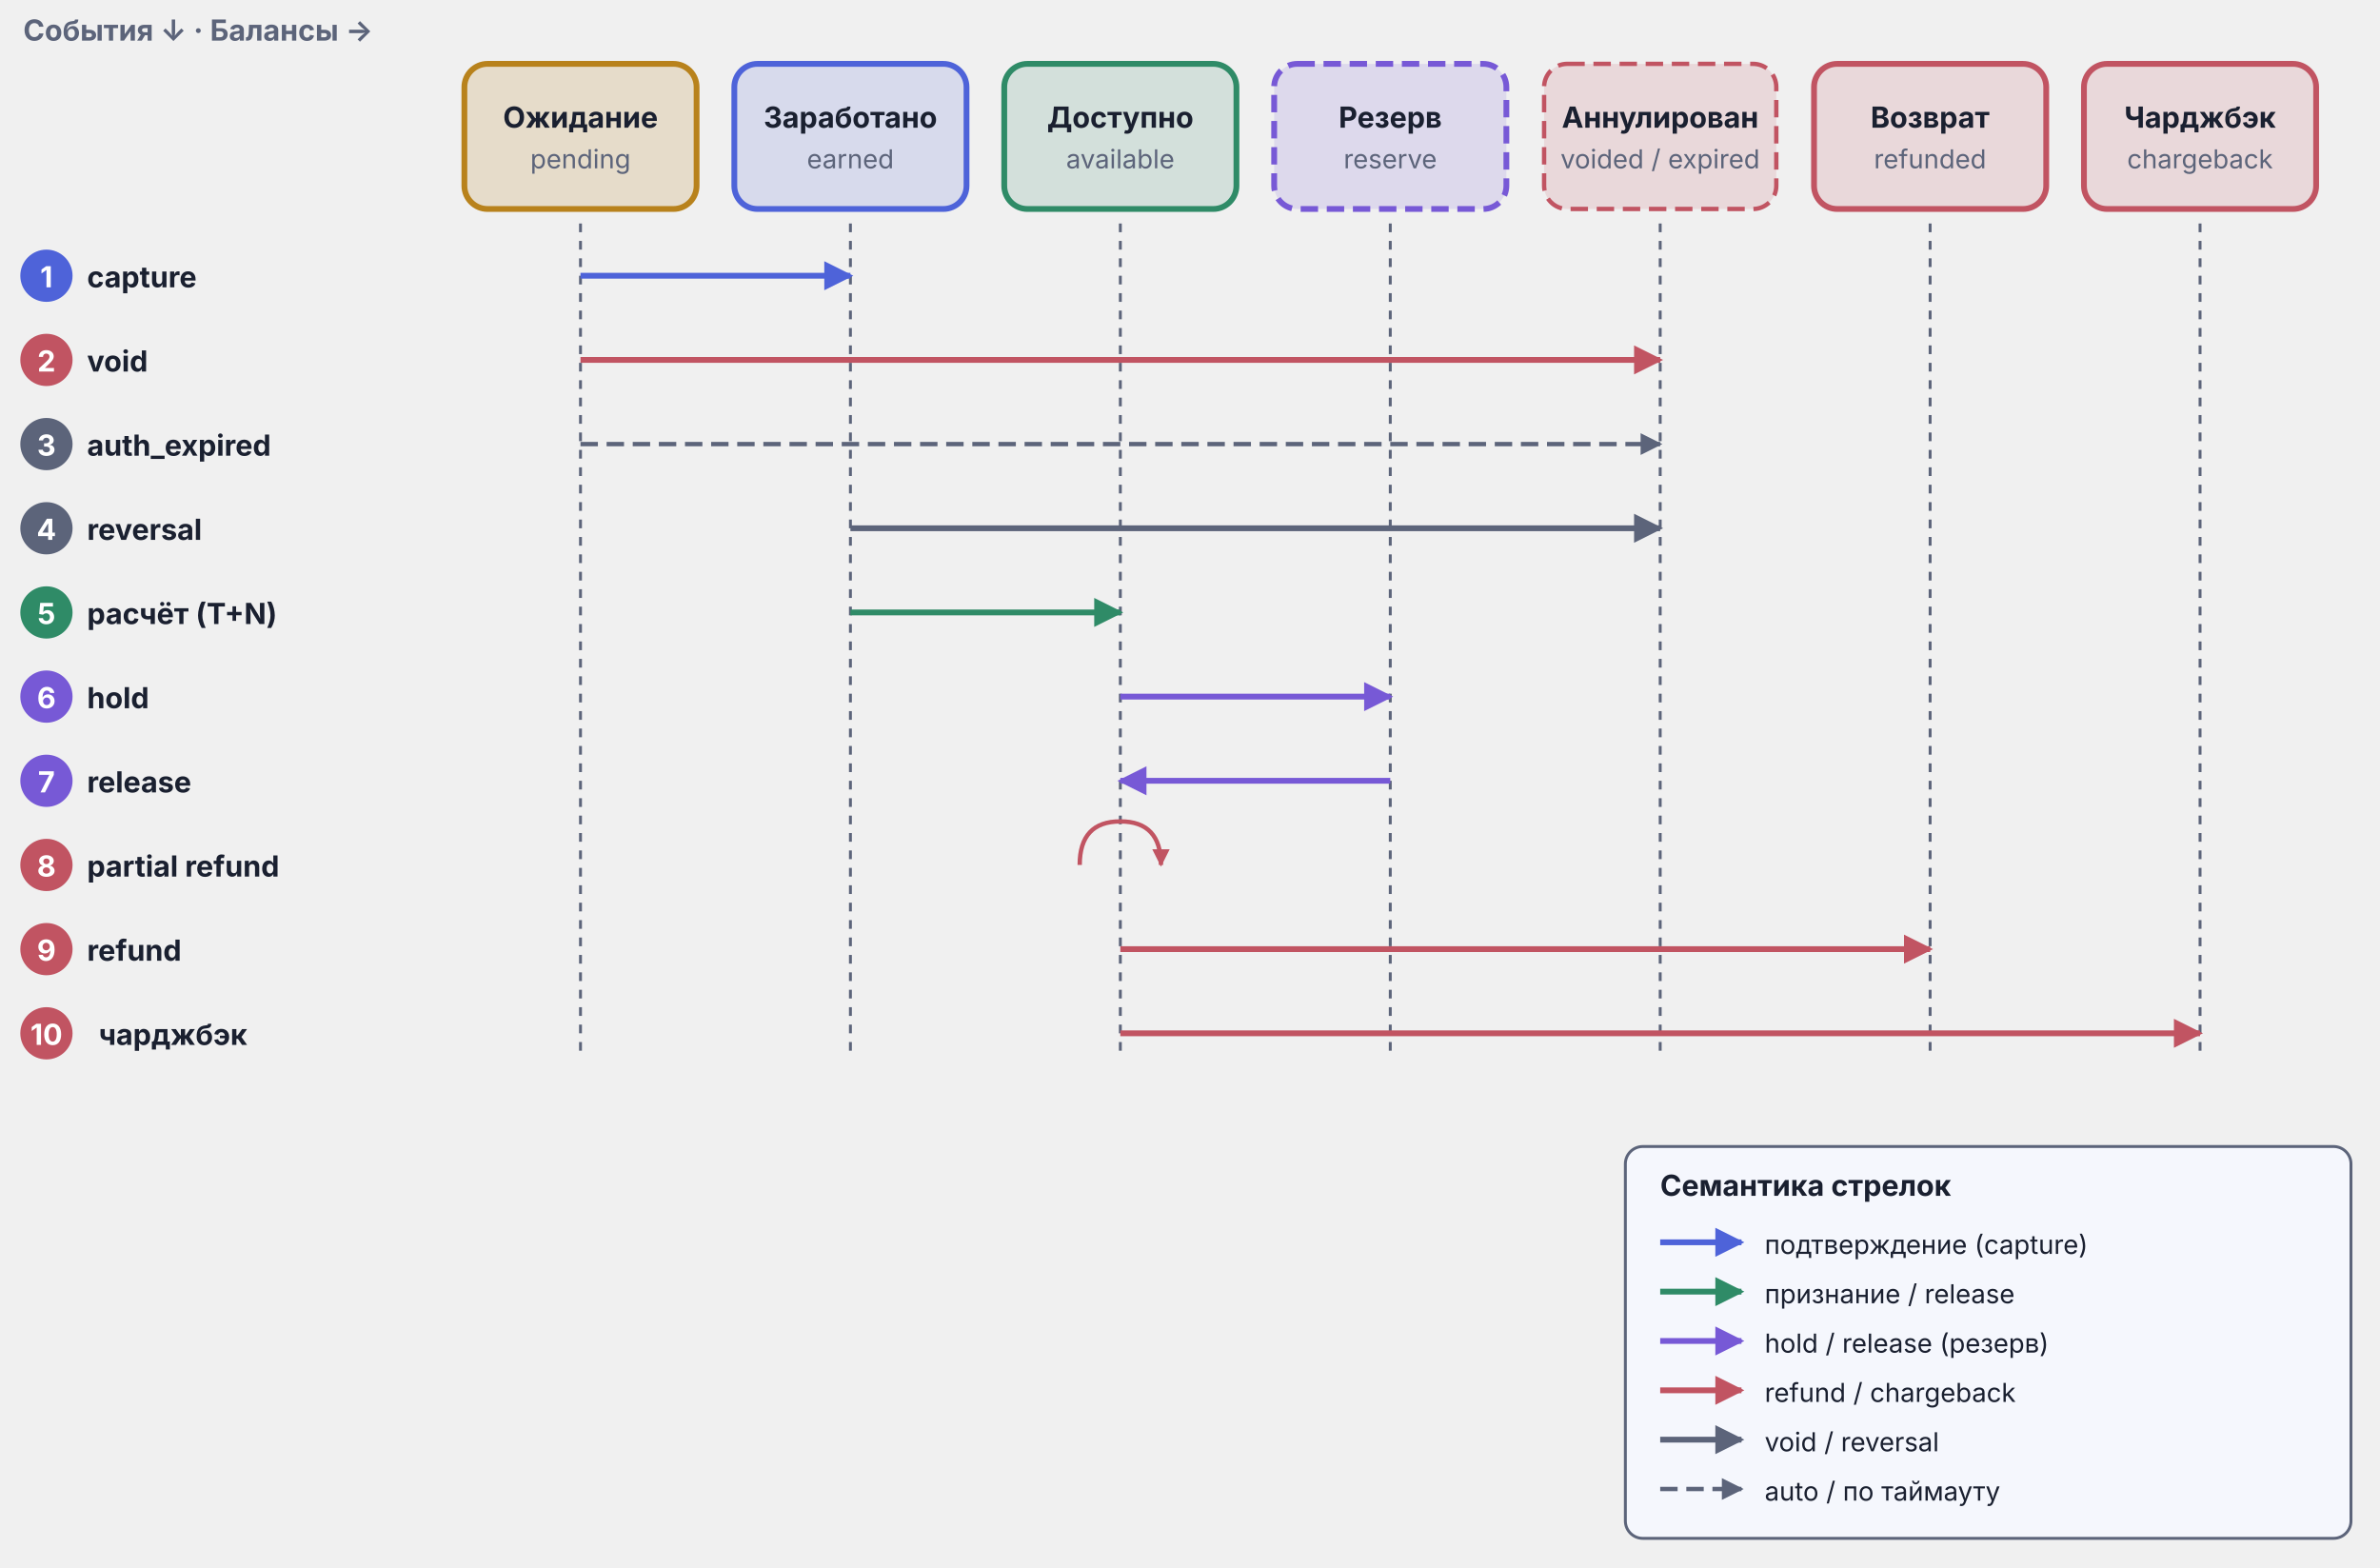
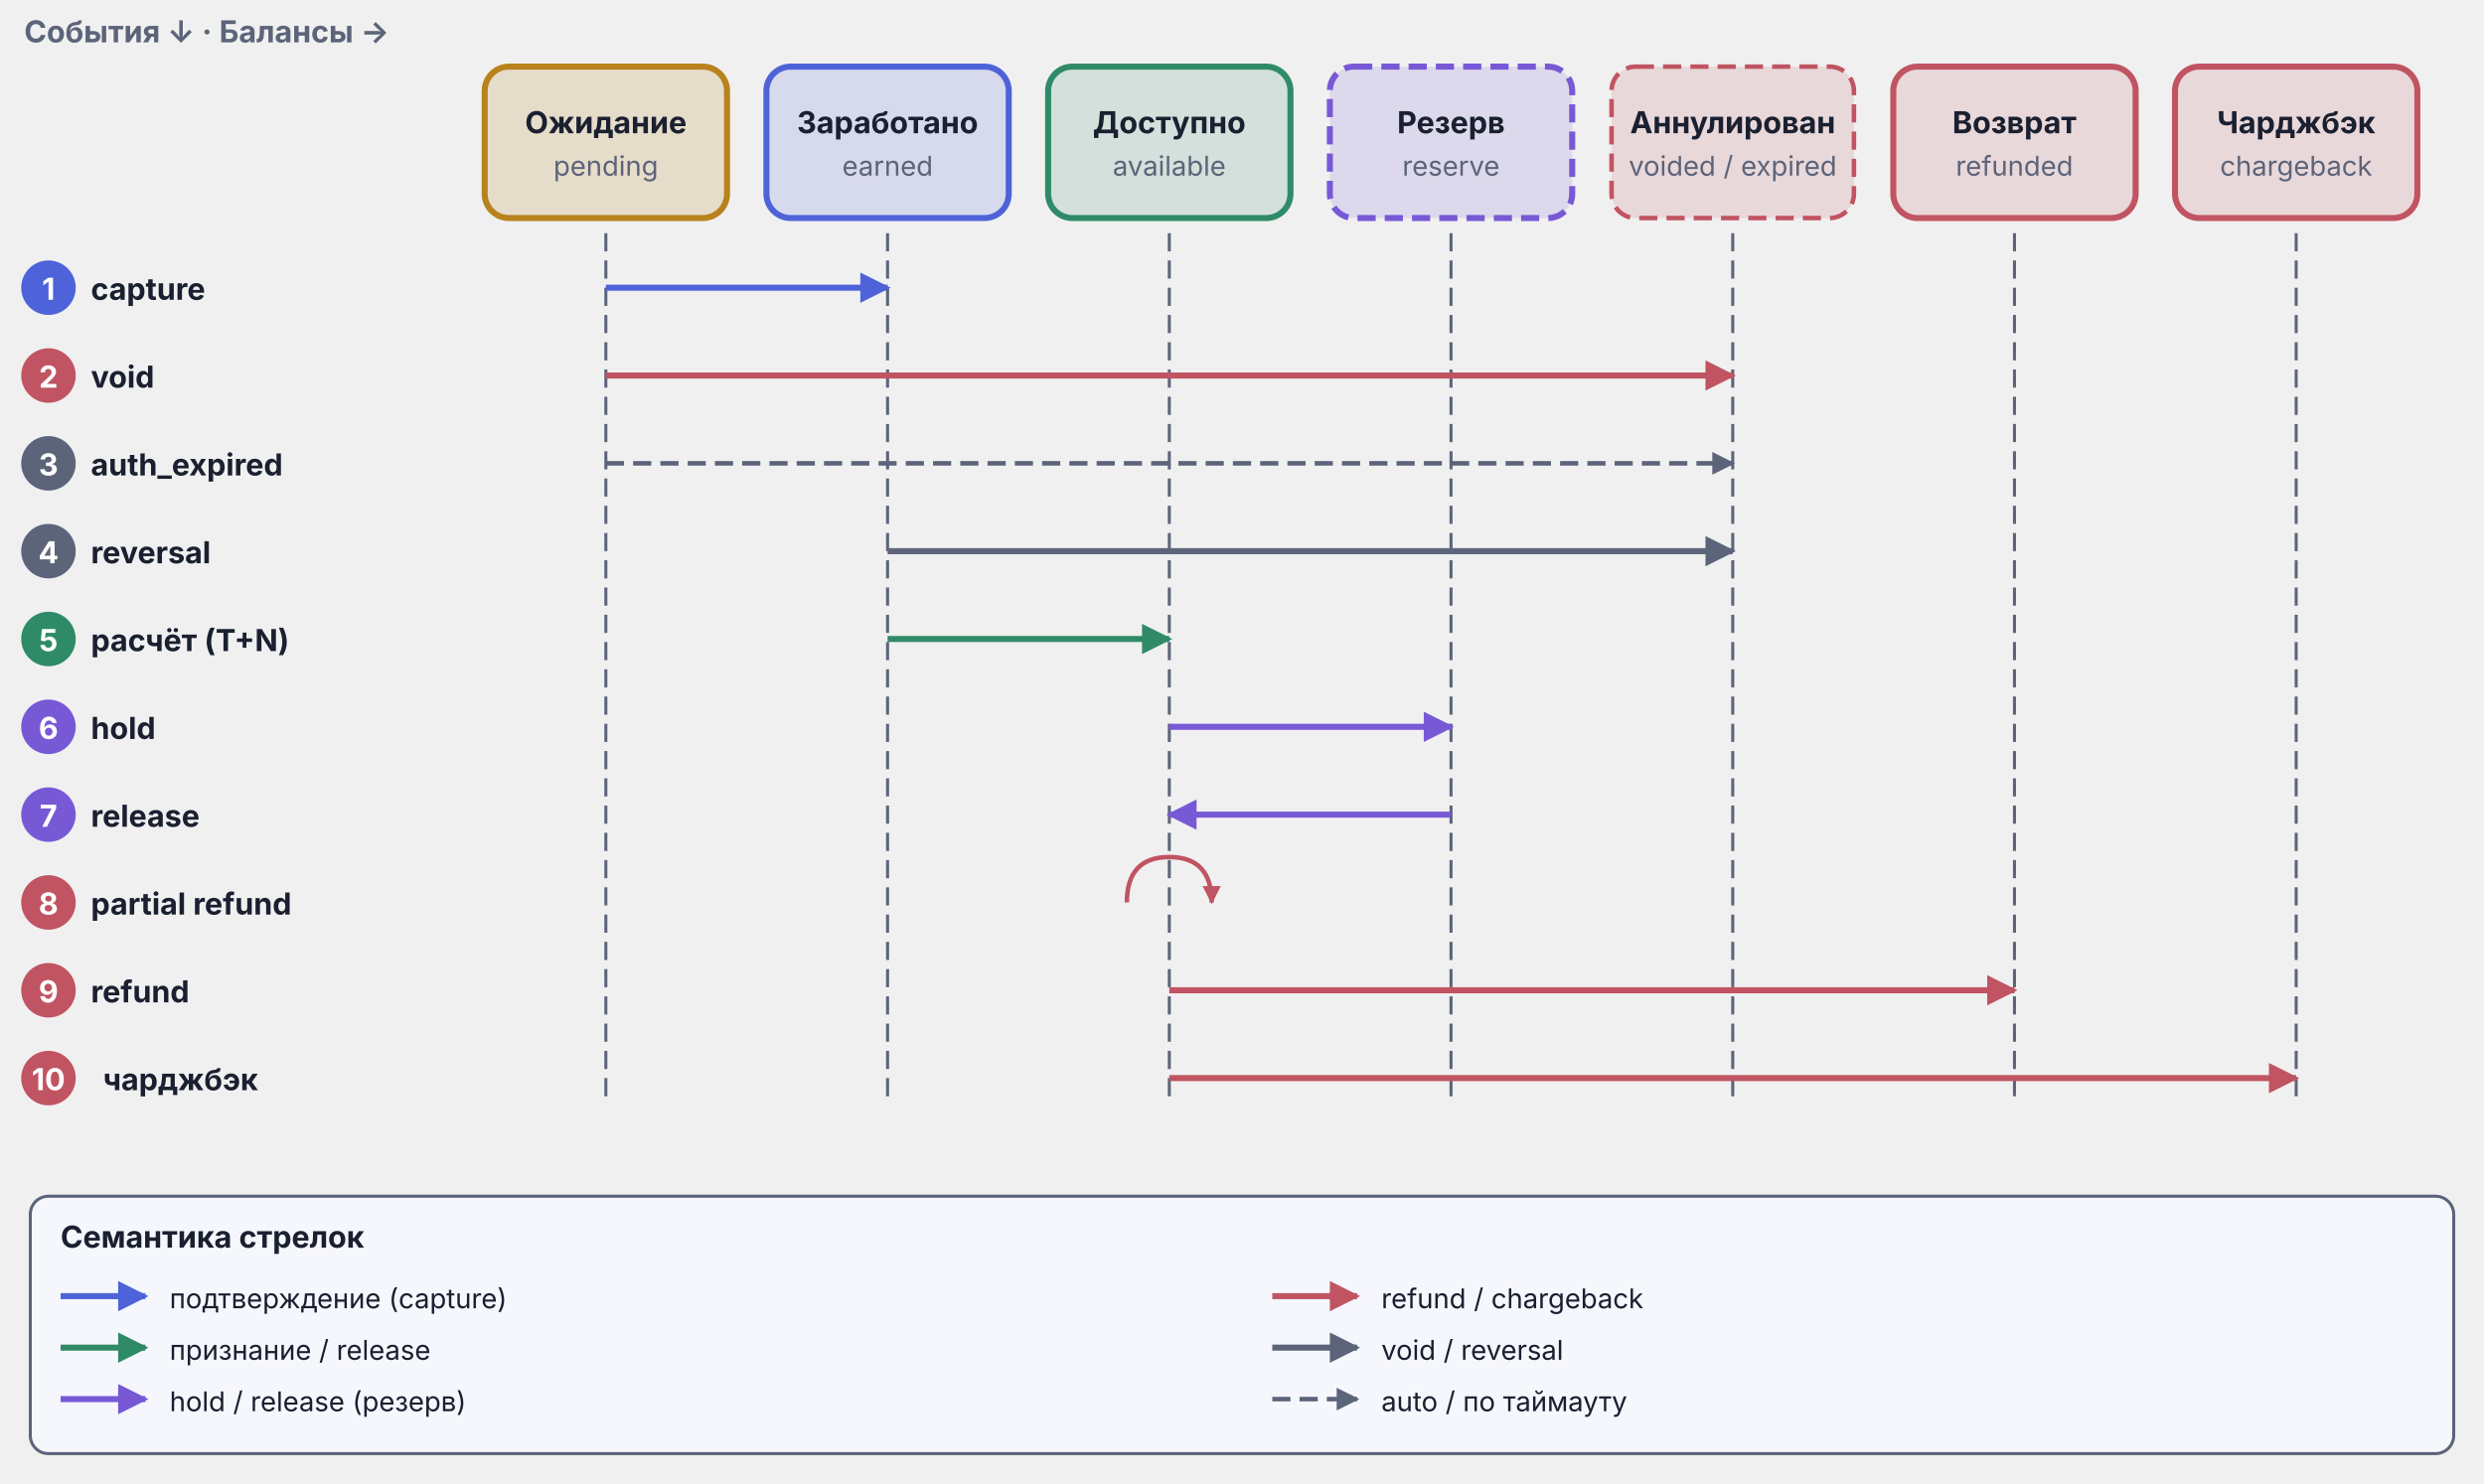
- <svg xmlns="http://www.w3.org/2000/svg" viewBox="0 0 820 540" width="820" height="540">
+ <svg xmlns="http://www.w3.org/2000/svg" viewBox="0 0 820 490" width="820" height="490">
  <defs>
    <marker id="arr-AccentA" viewBox="0 0 10 10" refX="9" refY="5" markerWidth="5" markerHeight="5" orient="auto">
      <path d="M0,0 L10,5 L0,10 Z" fill="#4E63D9" />
    </marker>
    <marker id="arr-AccentB" viewBox="0 0 10 10" refX="9" refY="5" markerWidth="5" markerHeight="5" orient="auto">
      <path d="M0,0 L10,5 L0,10 Z" fill="#7759D6" />
    </marker>
    <marker id="arr-Good" viewBox="0 0 10 10" refX="9" refY="5" markerWidth="5" markerHeight="5" orient="auto">
      <path d="M0,0 L10,5 L0,10 Z" fill="#2F8B67" />
    </marker>
    <marker id="arr-Bad" viewBox="0 0 10 10" refX="9" refY="5" markerWidth="5" markerHeight="5" orient="auto">
      <path d="M0,0 L10,5 L0,10 Z" fill="#C15462" />
    </marker>
    <marker id="arr-Muted" viewBox="0 0 10 10" refX="9" refY="5" markerWidth="5" markerHeight="5" orient="auto">
      <path d="M0,0 L10,5 L0,10 Z" fill="#5C647A" />
    </marker>
    <marker id="arr-Bad-s" viewBox="0 0 10 10" refX="9" refY="5" markerWidth="4" markerHeight="4" orient="auto">
      <path d="M0,0 L10,5 L0,10 Z" fill="#C15462" />
    </marker>
  </defs>
  <text x="8" y="14" text-anchor="start" font-family="Inter, -apple-system, BlinkMacSystemFont, 'Helvetica Neue', Arial, sans-serif" font-size="10" font-weight="bold" fill="#5C647A">События ↓ · Балансы →</text>
  <rect x="160" y="22" width="80" height="50" rx="8" fill="#B8821C" fill-opacity="0.18" stroke="#B8821C" stroke-width="2" />
  <text x="200" y="44" text-anchor="middle" font-family="Inter, -apple-system, BlinkMacSystemFont, 'Helvetica Neue', Arial, sans-serif" font-size="10" font-weight="bold" fill="#1A2030">Ожидание</text>
  <text x="200" y="58" text-anchor="middle" font-family="Inter, -apple-system, BlinkMacSystemFont, 'Helvetica Neue', Arial, sans-serif" font-size="9" fill="#5C647A">pending</text>
  <rect x="253" y="22" width="80" height="50" rx="8" fill="#4E63D9" fill-opacity="0.15" stroke="#4E63D9" stroke-width="2" />
  <text x="293" y="44" text-anchor="middle" font-family="Inter, -apple-system, BlinkMacSystemFont, 'Helvetica Neue', Arial, sans-serif" font-size="10" font-weight="bold" fill="#1A2030">Заработано</text>
  <text x="293" y="58" text-anchor="middle" font-family="Inter, -apple-system, BlinkMacSystemFont, 'Helvetica Neue', Arial, sans-serif" font-size="9" fill="#5C647A">earned</text>
  <rect x="346" y="22" width="80" height="50" rx="8" fill="#2F8B67" fill-opacity="0.15" stroke="#2F8B67" stroke-width="2" />
  <text x="386" y="44" text-anchor="middle" font-family="Inter, -apple-system, BlinkMacSystemFont, 'Helvetica Neue', Arial, sans-serif" font-size="10" font-weight="bold" fill="#1A2030">Доступно</text>
  <text x="386" y="58" text-anchor="middle" font-family="Inter, -apple-system, BlinkMacSystemFont, 'Helvetica Neue', Arial, sans-serif" font-size="9" fill="#5C647A">available</text>
  <rect x="439" y="22" width="80" height="50" rx="8" fill="#7759D6" fill-opacity="0.15" stroke="#7759D6" stroke-width="2" stroke-dasharray="6,3" />
  <text x="479" y="44" text-anchor="middle" font-family="Inter, -apple-system, BlinkMacSystemFont, 'Helvetica Neue', Arial, sans-serif" font-size="10" font-weight="bold" fill="#1A2030">Резерв</text>
  <text x="479" y="58" text-anchor="middle" font-family="Inter, -apple-system, BlinkMacSystemFont, 'Helvetica Neue', Arial, sans-serif" font-size="9" fill="#5C647A">reserve</text>
  <rect x="532" y="22" width="80" height="50" rx="8" fill="#C15462" fill-opacity="0.15" stroke="#C15462" stroke-width="1.5" stroke-dasharray="6,3" />
  <text x="572" y="44" text-anchor="middle" font-family="Inter, -apple-system, BlinkMacSystemFont, 'Helvetica Neue', Arial, sans-serif" font-size="10" font-weight="bold" fill="#1A2030">Аннулирован</text>
  <text x="572" y="58" text-anchor="middle" font-family="Inter, -apple-system, BlinkMacSystemFont, 'Helvetica Neue', Arial, sans-serif" font-size="9" fill="#5C647A">voided / expired</text>
  <rect x="625" y="22" width="80" height="50" rx="8" fill="#C15462" fill-opacity="0.15" stroke="#C15462" stroke-width="2" />
  <text x="665" y="44" text-anchor="middle" font-family="Inter, -apple-system, BlinkMacSystemFont, 'Helvetica Neue', Arial, sans-serif" font-size="10" font-weight="bold" fill="#1A2030">Возврат</text>
  <text x="665" y="58" text-anchor="middle" font-family="Inter, -apple-system, BlinkMacSystemFont, 'Helvetica Neue', Arial, sans-serif" font-size="9" fill="#5C647A">refunded</text>
  <rect x="718" y="22" width="80" height="50" rx="8" fill="#C15462" fill-opacity="0.15" stroke="#C15462" stroke-width="2" />
  <text x="758" y="44" text-anchor="middle" font-family="Inter, -apple-system, BlinkMacSystemFont, 'Helvetica Neue', Arial, sans-serif" font-size="10" font-weight="bold" fill="#1A2030">Чарджбэк</text>
  <text x="758" y="58" text-anchor="middle" font-family="Inter, -apple-system, BlinkMacSystemFont, 'Helvetica Neue', Arial, sans-serif" font-size="9" fill="#5C647A">chargeback</text>
-   <line x1="200" y1="77" x2="200" y2="365" stroke="#5C647A" stroke-width="1" stroke-dasharray="3,3" />
-   <line x1="293" y1="77" x2="293" y2="365" stroke="#5C647A" stroke-width="1" stroke-dasharray="3,3" />
-   <line x1="386" y1="77" x2="386" y2="365" stroke="#5C647A" stroke-width="1" stroke-dasharray="3,3" />
-   <line x1="479" y1="77" x2="479" y2="365" stroke="#5C647A" stroke-width="1" stroke-dasharray="3,3" />
-   <line x1="572" y1="77" x2="572" y2="365" stroke="#5C647A" stroke-width="1" stroke-dasharray="3,3" />
-   <line x1="665" y1="77" x2="665" y2="365" stroke="#5C647A" stroke-width="1" stroke-dasharray="3,3" />
-   <line x1="758" y1="77" x2="758" y2="365" stroke="#5C647A" stroke-width="1" stroke-dasharray="3,3" />
+   <line x1="200" y1="77" x2="200" y2="365" stroke="#5C647A" stroke-width="1" stroke-dasharray="6,3" />
+   <line x1="293" y1="77" x2="293" y2="365" stroke="#5C647A" stroke-width="1" stroke-dasharray="6,3" />
+   <line x1="386" y1="77" x2="386" y2="365" stroke="#5C647A" stroke-width="1" stroke-dasharray="6,3" />
+   <line x1="479" y1="77" x2="479" y2="365" stroke="#5C647A" stroke-width="1" stroke-dasharray="6,3" />
+   <line x1="572" y1="77" x2="572" y2="365" stroke="#5C647A" stroke-width="1" stroke-dasharray="6,3" />
+   <line x1="665" y1="77" x2="665" y2="365" stroke="#5C647A" stroke-width="1" stroke-dasharray="6,3" />
+   <line x1="758" y1="77" x2="758" y2="365" stroke="#5C647A" stroke-width="1" stroke-dasharray="6,3" />
  <circle cx="16" cy="95" r="9" fill="#4E63D9" />
  <text x="16" y="99" text-anchor="middle" font-family="Inter, -apple-system, BlinkMacSystemFont, 'Helvetica Neue', Arial, sans-serif" font-size="10" font-weight="bold" fill="#ffffff">1</text>
  <text x="30" y="99" text-anchor="start" font-family="Inter, -apple-system, BlinkMacSystemFont, 'Helvetica Neue', Arial, sans-serif" font-size="10" font-weight="bold" fill="#1A2030">capture</text>
  <line x1="200" y1="95" x2="293" y2="95" stroke="#4E63D9" stroke-width="2" marker-end="url(#arr-AccentA)" />
  <circle cx="16" cy="124" r="9" fill="#C15462" />
  <text x="16" y="128" text-anchor="middle" font-family="Inter, -apple-system, BlinkMacSystemFont, 'Helvetica Neue', Arial, sans-serif" font-size="10" font-weight="bold" fill="#ffffff">2</text>
  <text x="30" y="128" text-anchor="start" font-family="Inter, -apple-system, BlinkMacSystemFont, 'Helvetica Neue', Arial, sans-serif" font-size="10" font-weight="bold" fill="#1A2030">void</text>
  <line x1="200" y1="124" x2="572" y2="124" stroke="#C15462" stroke-width="2" marker-end="url(#arr-Bad)" />
  <circle cx="16" cy="153" r="9" fill="#5C647A" />
  <text x="16" y="157" text-anchor="middle" font-family="Inter, -apple-system, BlinkMacSystemFont, 'Helvetica Neue', Arial, sans-serif" font-size="10" font-weight="bold" fill="#ffffff">3</text>
  <text x="30" y="157" text-anchor="start" font-family="Inter, -apple-system, BlinkMacSystemFont, 'Helvetica Neue', Arial, sans-serif" font-size="10" font-weight="bold" fill="#1A2030">auth_expired</text>
  <line x1="200" y1="153" x2="572" y2="153" stroke="#5C647A" stroke-width="1.5" stroke-dasharray="6,3" marker-end="url(#arr-Muted)" />
  <circle cx="16" cy="182" r="9" fill="#5C647A" />
  <text x="16" y="186" text-anchor="middle" font-family="Inter, -apple-system, BlinkMacSystemFont, 'Helvetica Neue', Arial, sans-serif" font-size="10" font-weight="bold" fill="#ffffff">4</text>
  <text x="30" y="186" text-anchor="start" font-family="Inter, -apple-system, BlinkMacSystemFont, 'Helvetica Neue', Arial, sans-serif" font-size="10" font-weight="bold" fill="#1A2030">reversal</text>
  <line x1="293" y1="182" x2="572" y2="182" stroke="#5C647A" stroke-width="2" marker-end="url(#arr-Muted)" />
  <circle cx="16" cy="211" r="9" fill="#2F8B67" />
  <text x="16" y="215" text-anchor="middle" font-family="Inter, -apple-system, BlinkMacSystemFont, 'Helvetica Neue', Arial, sans-serif" font-size="10" font-weight="bold" fill="#ffffff">5</text>
  <text x="30" y="215" text-anchor="start" font-family="Inter, -apple-system, BlinkMacSystemFont, 'Helvetica Neue', Arial, sans-serif" font-size="10" font-weight="bold" fill="#1A2030">расчёт (T+N)</text>
  <line x1="293" y1="211" x2="386" y2="211" stroke="#2F8B67" stroke-width="2" marker-end="url(#arr-Good)" />
  <circle cx="16" cy="240" r="9" fill="#7759D6" />
  <text x="16" y="244" text-anchor="middle" font-family="Inter, -apple-system, BlinkMacSystemFont, 'Helvetica Neue', Arial, sans-serif" font-size="10" font-weight="bold" fill="#ffffff">6</text>
  <text x="30" y="244" text-anchor="start" font-family="Inter, -apple-system, BlinkMacSystemFont, 'Helvetica Neue', Arial, sans-serif" font-size="10" font-weight="bold" fill="#1A2030">hold</text>
  <line x1="386" y1="240" x2="479" y2="240" stroke="#7759D6" stroke-width="2" marker-end="url(#arr-AccentB)" />
  <circle cx="16" cy="269" r="9" fill="#7759D6" />
  <text x="16" y="273" text-anchor="middle" font-family="Inter, -apple-system, BlinkMacSystemFont, 'Helvetica Neue', Arial, sans-serif" font-size="10" font-weight="bold" fill="#ffffff">7</text>
  <text x="30" y="273" text-anchor="start" font-family="Inter, -apple-system, BlinkMacSystemFont, 'Helvetica Neue', Arial, sans-serif" font-size="10" font-weight="bold" fill="#1A2030">release</text>
  <line x1="479" y1="269" x2="386" y2="269" stroke="#7759D6" stroke-width="2" marker-end="url(#arr-AccentB)" />
  <circle cx="16" cy="298" r="9" fill="#C15462" />
  <text x="16" y="302" text-anchor="middle" font-family="Inter, -apple-system, BlinkMacSystemFont, 'Helvetica Neue', Arial, sans-serif" font-size="10" font-weight="bold" fill="#ffffff">8</text>
  <text x="30" y="302" text-anchor="start" font-family="Inter, -apple-system, BlinkMacSystemFont, 'Helvetica Neue', Arial, sans-serif" font-size="10" font-weight="bold" fill="#1A2030">partial refund</text>
  <path d="M 372,298 Q 372,283 386,283 Q 400,283 400,298" fill="none" stroke="#C15462" stroke-width="1.5" marker-end="url(#arr-Bad-s)" />
  <circle cx="16" cy="327" r="9" fill="#C15462" />
  <text x="16" y="331" text-anchor="middle" font-family="Inter, -apple-system, BlinkMacSystemFont, 'Helvetica Neue', Arial, sans-serif" font-size="10" font-weight="bold" fill="#ffffff">9</text>
  <text x="30" y="331" text-anchor="start" font-family="Inter, -apple-system, BlinkMacSystemFont, 'Helvetica Neue', Arial, sans-serif" font-size="10" font-weight="bold" fill="#1A2030">refund</text>
  <line x1="386" y1="327" x2="665" y2="327" stroke="#C15462" stroke-width="2" marker-end="url(#arr-Bad)" />
  <circle cx="16" cy="356" r="9" fill="#C15462" />
  <text x="16" y="360" text-anchor="middle" font-family="Inter, -apple-system, BlinkMacSystemFont, 'Helvetica Neue', Arial, sans-serif" font-size="10" font-weight="bold" fill="#ffffff">10</text>
  <text x="34" y="360" text-anchor="start" font-family="Inter, -apple-system, BlinkMacSystemFont, 'Helvetica Neue', Arial, sans-serif" font-size="10" font-weight="bold" fill="#1A2030">чарджбэк</text>
  <line x1="386" y1="356" x2="758" y2="356" stroke="#C15462" stroke-width="2" marker-end="url(#arr-Bad)" />
-   <rect x="560" y="395" width="250" height="135" rx="6" fill="#F5F7FD" stroke="#5C647A" stroke-width="1" />
-   <text x="572" y="412" text-anchor="start" font-family="Inter, -apple-system, BlinkMacSystemFont, 'Helvetica Neue', Arial, sans-serif" font-size="10" font-weight="bold" fill="#1A2030">Семантика стрелок</text>
-   <line x1="572" y1="428" x2="600" y2="428" stroke="#4E63D9" stroke-width="2" marker-end="url(#arr-AccentA)" />
-   <text x="608" y="432" text-anchor="start" font-family="Inter, -apple-system, BlinkMacSystemFont, 'Helvetica Neue', Arial, sans-serif" font-size="9" fill="#1A2030">подтверждение (capture)</text>
-   <line x1="572" y1="445" x2="600" y2="445" stroke="#2F8B67" stroke-width="2" marker-end="url(#arr-Good)" />
-   <text x="608" y="449" text-anchor="start" font-family="Inter, -apple-system, BlinkMacSystemFont, 'Helvetica Neue', Arial, sans-serif" font-size="9" fill="#1A2030">признание / release</text>
-   <line x1="572" y1="462" x2="600" y2="462" stroke="#7759D6" stroke-width="2" marker-end="url(#arr-AccentB)" />
-   <text x="608" y="466" text-anchor="start" font-family="Inter, -apple-system, BlinkMacSystemFont, 'Helvetica Neue', Arial, sans-serif" font-size="9" fill="#1A2030">hold / release (резерв)</text>
-   <line x1="572" y1="479" x2="600" y2="479" stroke="#C15462" stroke-width="2" marker-end="url(#arr-Bad)" />
-   <text x="608" y="483" text-anchor="start" font-family="Inter, -apple-system, BlinkMacSystemFont, 'Helvetica Neue', Arial, sans-serif" font-size="9" fill="#1A2030">refund / chargeback</text>
-   <line x1="572" y1="496" x2="600" y2="496" stroke="#5C647A" stroke-width="2" marker-end="url(#arr-Muted)" />
-   <text x="608" y="500" text-anchor="start" font-family="Inter, -apple-system, BlinkMacSystemFont, 'Helvetica Neue', Arial, sans-serif" font-size="9" fill="#1A2030">void / reversal</text>
-   <line x1="572" y1="513" x2="600" y2="513" stroke="#5C647A" stroke-width="1.5" stroke-dasharray="6,3" marker-end="url(#arr-Muted)" />
-   <text x="608" y="517" text-anchor="start" font-family="Inter, -apple-system, BlinkMacSystemFont, 'Helvetica Neue', Arial, sans-serif" font-size="9" fill="#1A2030">auto / по таймауту</text>
+   <rect x="10" y="395" width="800" height="85" rx="6" fill="#F5F7FD" stroke="#5C647A" stroke-width="1" />
+   <text x="20" y="412" text-anchor="start" font-family="Inter, -apple-system, BlinkMacSystemFont, 'Helvetica Neue', Arial, sans-serif" font-size="10" font-weight="bold" fill="#1A2030">Семантика стрелок</text>
+   <line x1="20" y1="428" x2="48" y2="428" stroke="#4E63D9" stroke-width="2" marker-end="url(#arr-AccentA)" />
+   <text x="56" y="432" text-anchor="start" font-family="Inter, -apple-system, BlinkMacSystemFont, 'Helvetica Neue', Arial, sans-serif" font-size="9" fill="#1A2030">подтверждение (capture)</text>
+   <line x1="20" y1="445" x2="48" y2="445" stroke="#2F8B67" stroke-width="2" marker-end="url(#arr-Good)" />
+   <text x="56" y="449" text-anchor="start" font-family="Inter, -apple-system, BlinkMacSystemFont, 'Helvetica Neue', Arial, sans-serif" font-size="9" fill="#1A2030">признание / release</text>
+   <line x1="20" y1="462" x2="48" y2="462" stroke="#7759D6" stroke-width="2" marker-end="url(#arr-AccentB)" />
+   <text x="56" y="466" text-anchor="start" font-family="Inter, -apple-system, BlinkMacSystemFont, 'Helvetica Neue', Arial, sans-serif" font-size="9" fill="#1A2030">hold / release (резерв)</text>
+   <line x1="420" y1="428" x2="448" y2="428" stroke="#C15462" stroke-width="2" marker-end="url(#arr-Bad)" />
+   <text x="456" y="432" text-anchor="start" font-family="Inter, -apple-system, BlinkMacSystemFont, 'Helvetica Neue', Arial, sans-serif" font-size="9" fill="#1A2030">refund / chargeback</text>
+   <line x1="420" y1="445" x2="448" y2="445" stroke="#5C647A" stroke-width="2" marker-end="url(#arr-Muted)" />
+   <text x="456" y="449" text-anchor="start" font-family="Inter, -apple-system, BlinkMacSystemFont, 'Helvetica Neue', Arial, sans-serif" font-size="9" fill="#1A2030">void / reversal</text>
+   <line x1="420" y1="462" x2="448" y2="462" stroke="#5C647A" stroke-width="1.5" stroke-dasharray="6,3" marker-end="url(#arr-Muted)" />
+   <text x="456" y="466" text-anchor="start" font-family="Inter, -apple-system, BlinkMacSystemFont, 'Helvetica Neue', Arial, sans-serif" font-size="9" fill="#1A2030">auto / по таймауту</text>
</svg>
